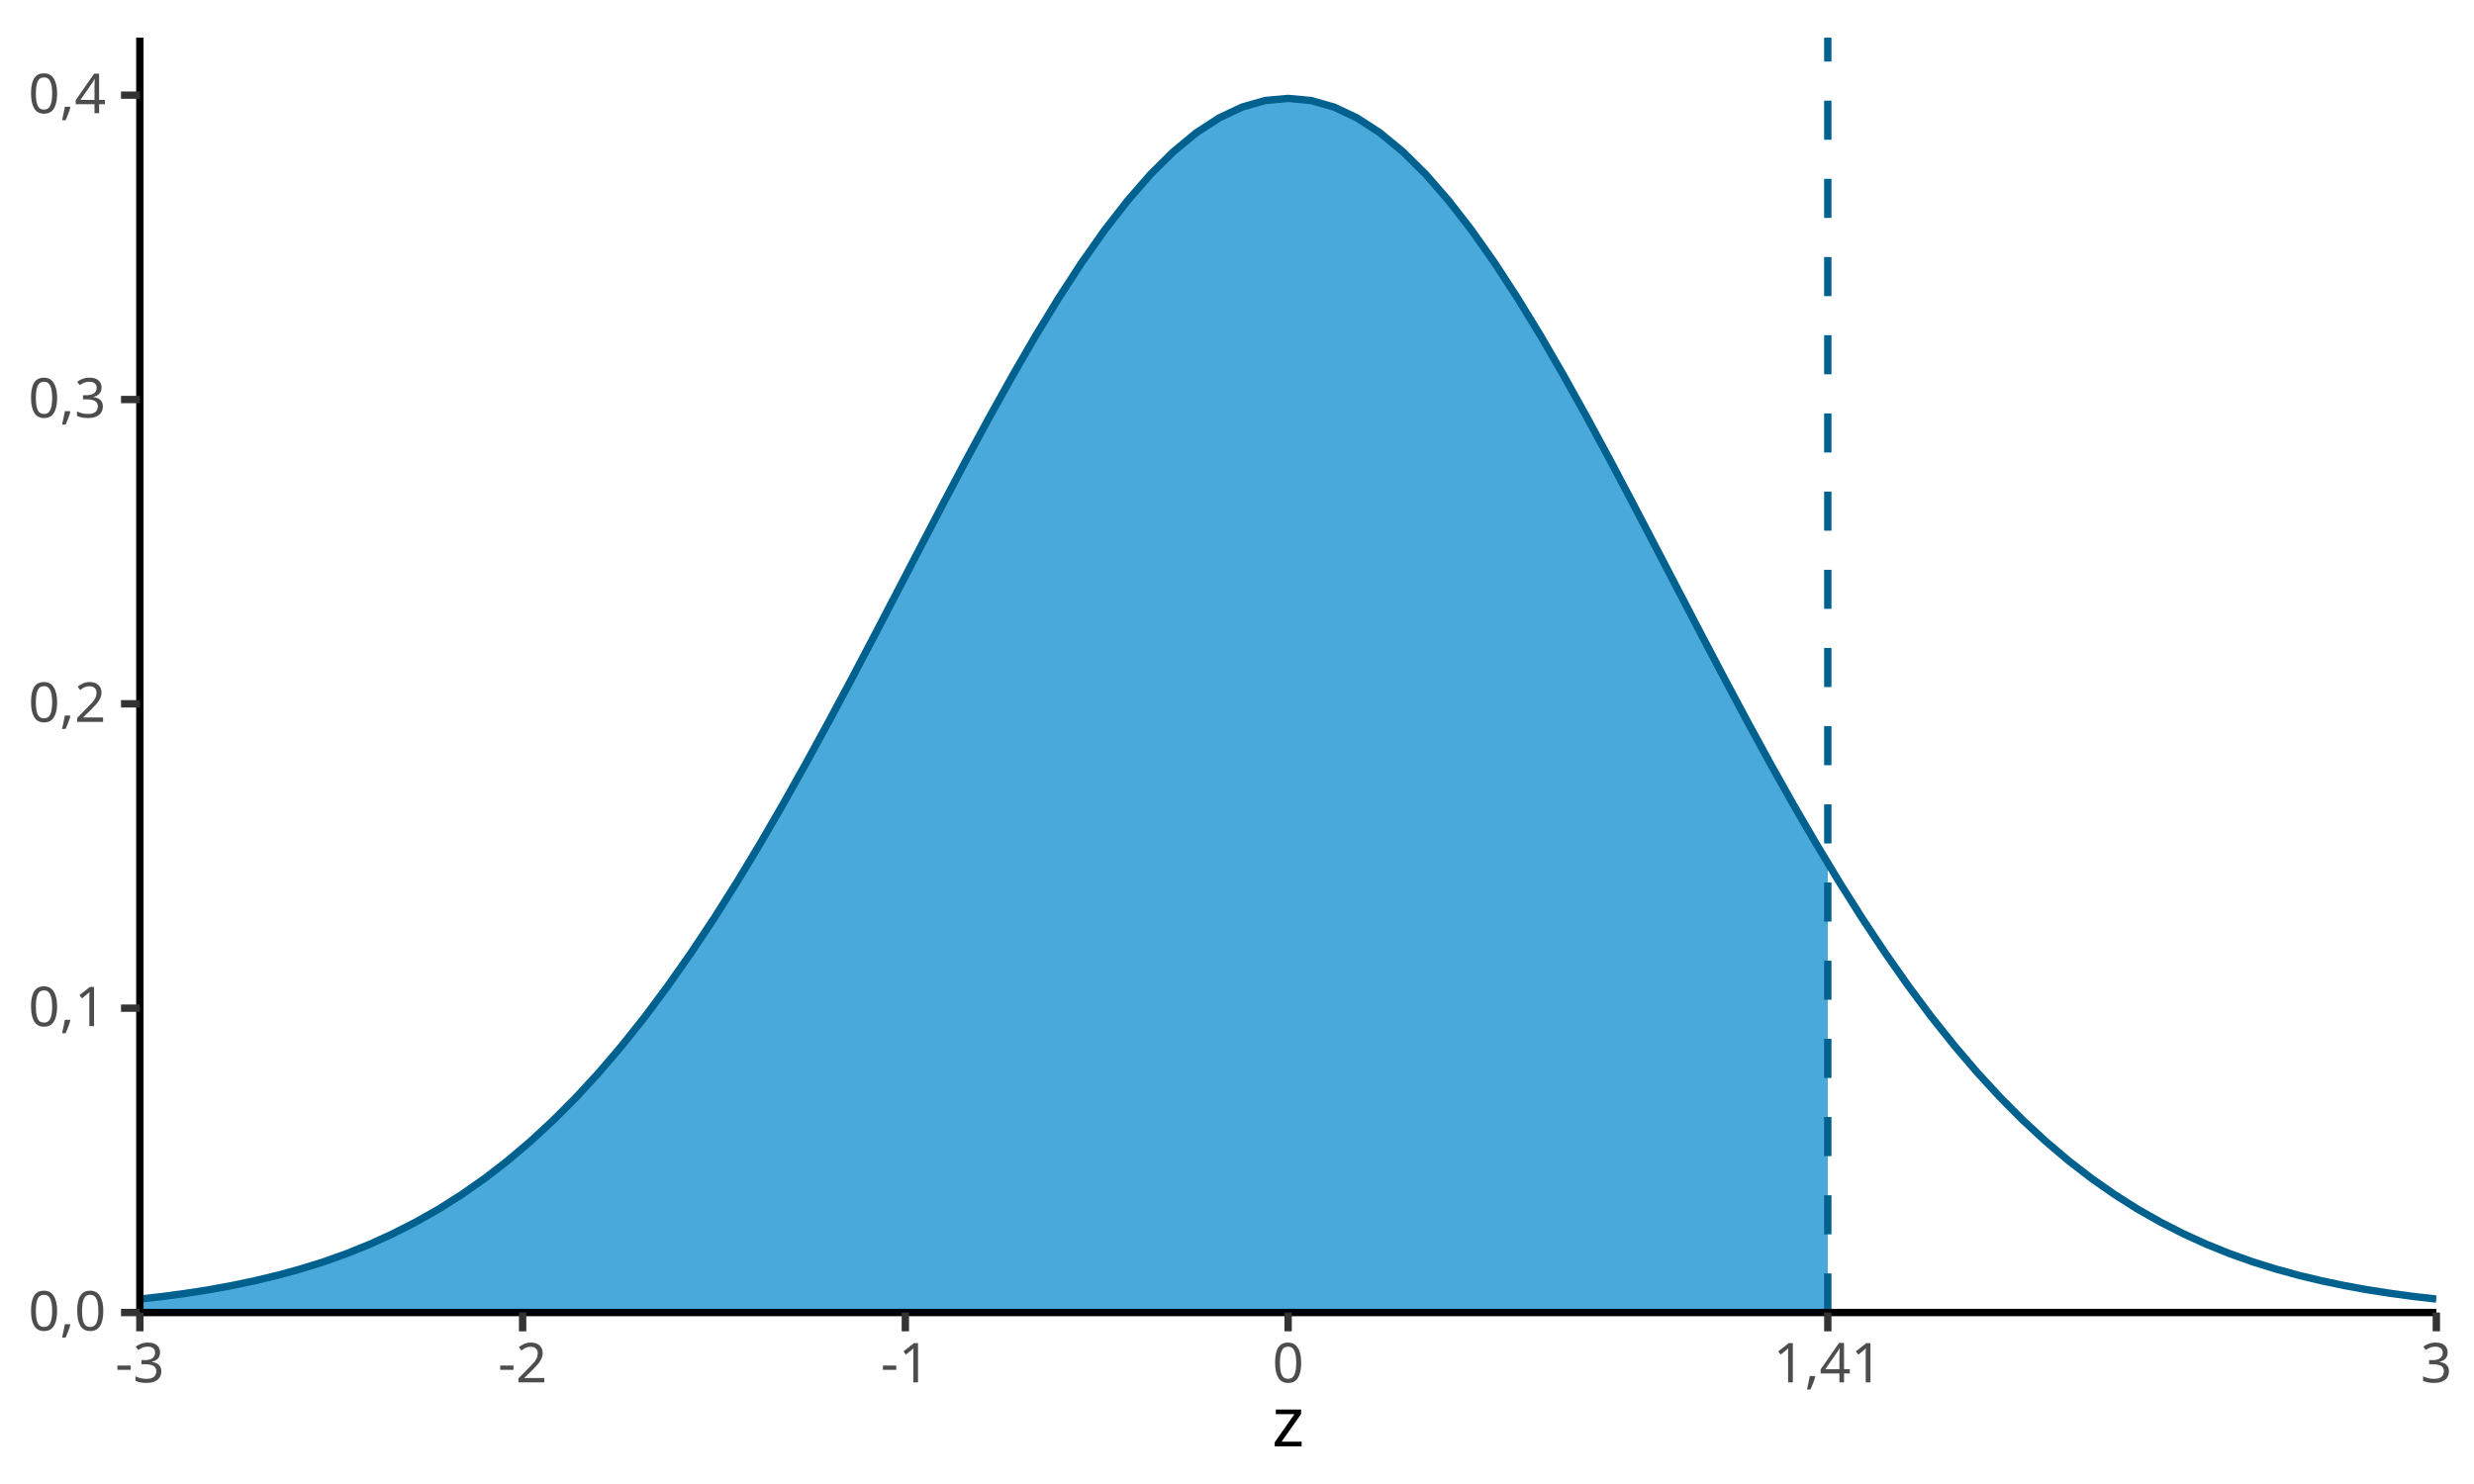
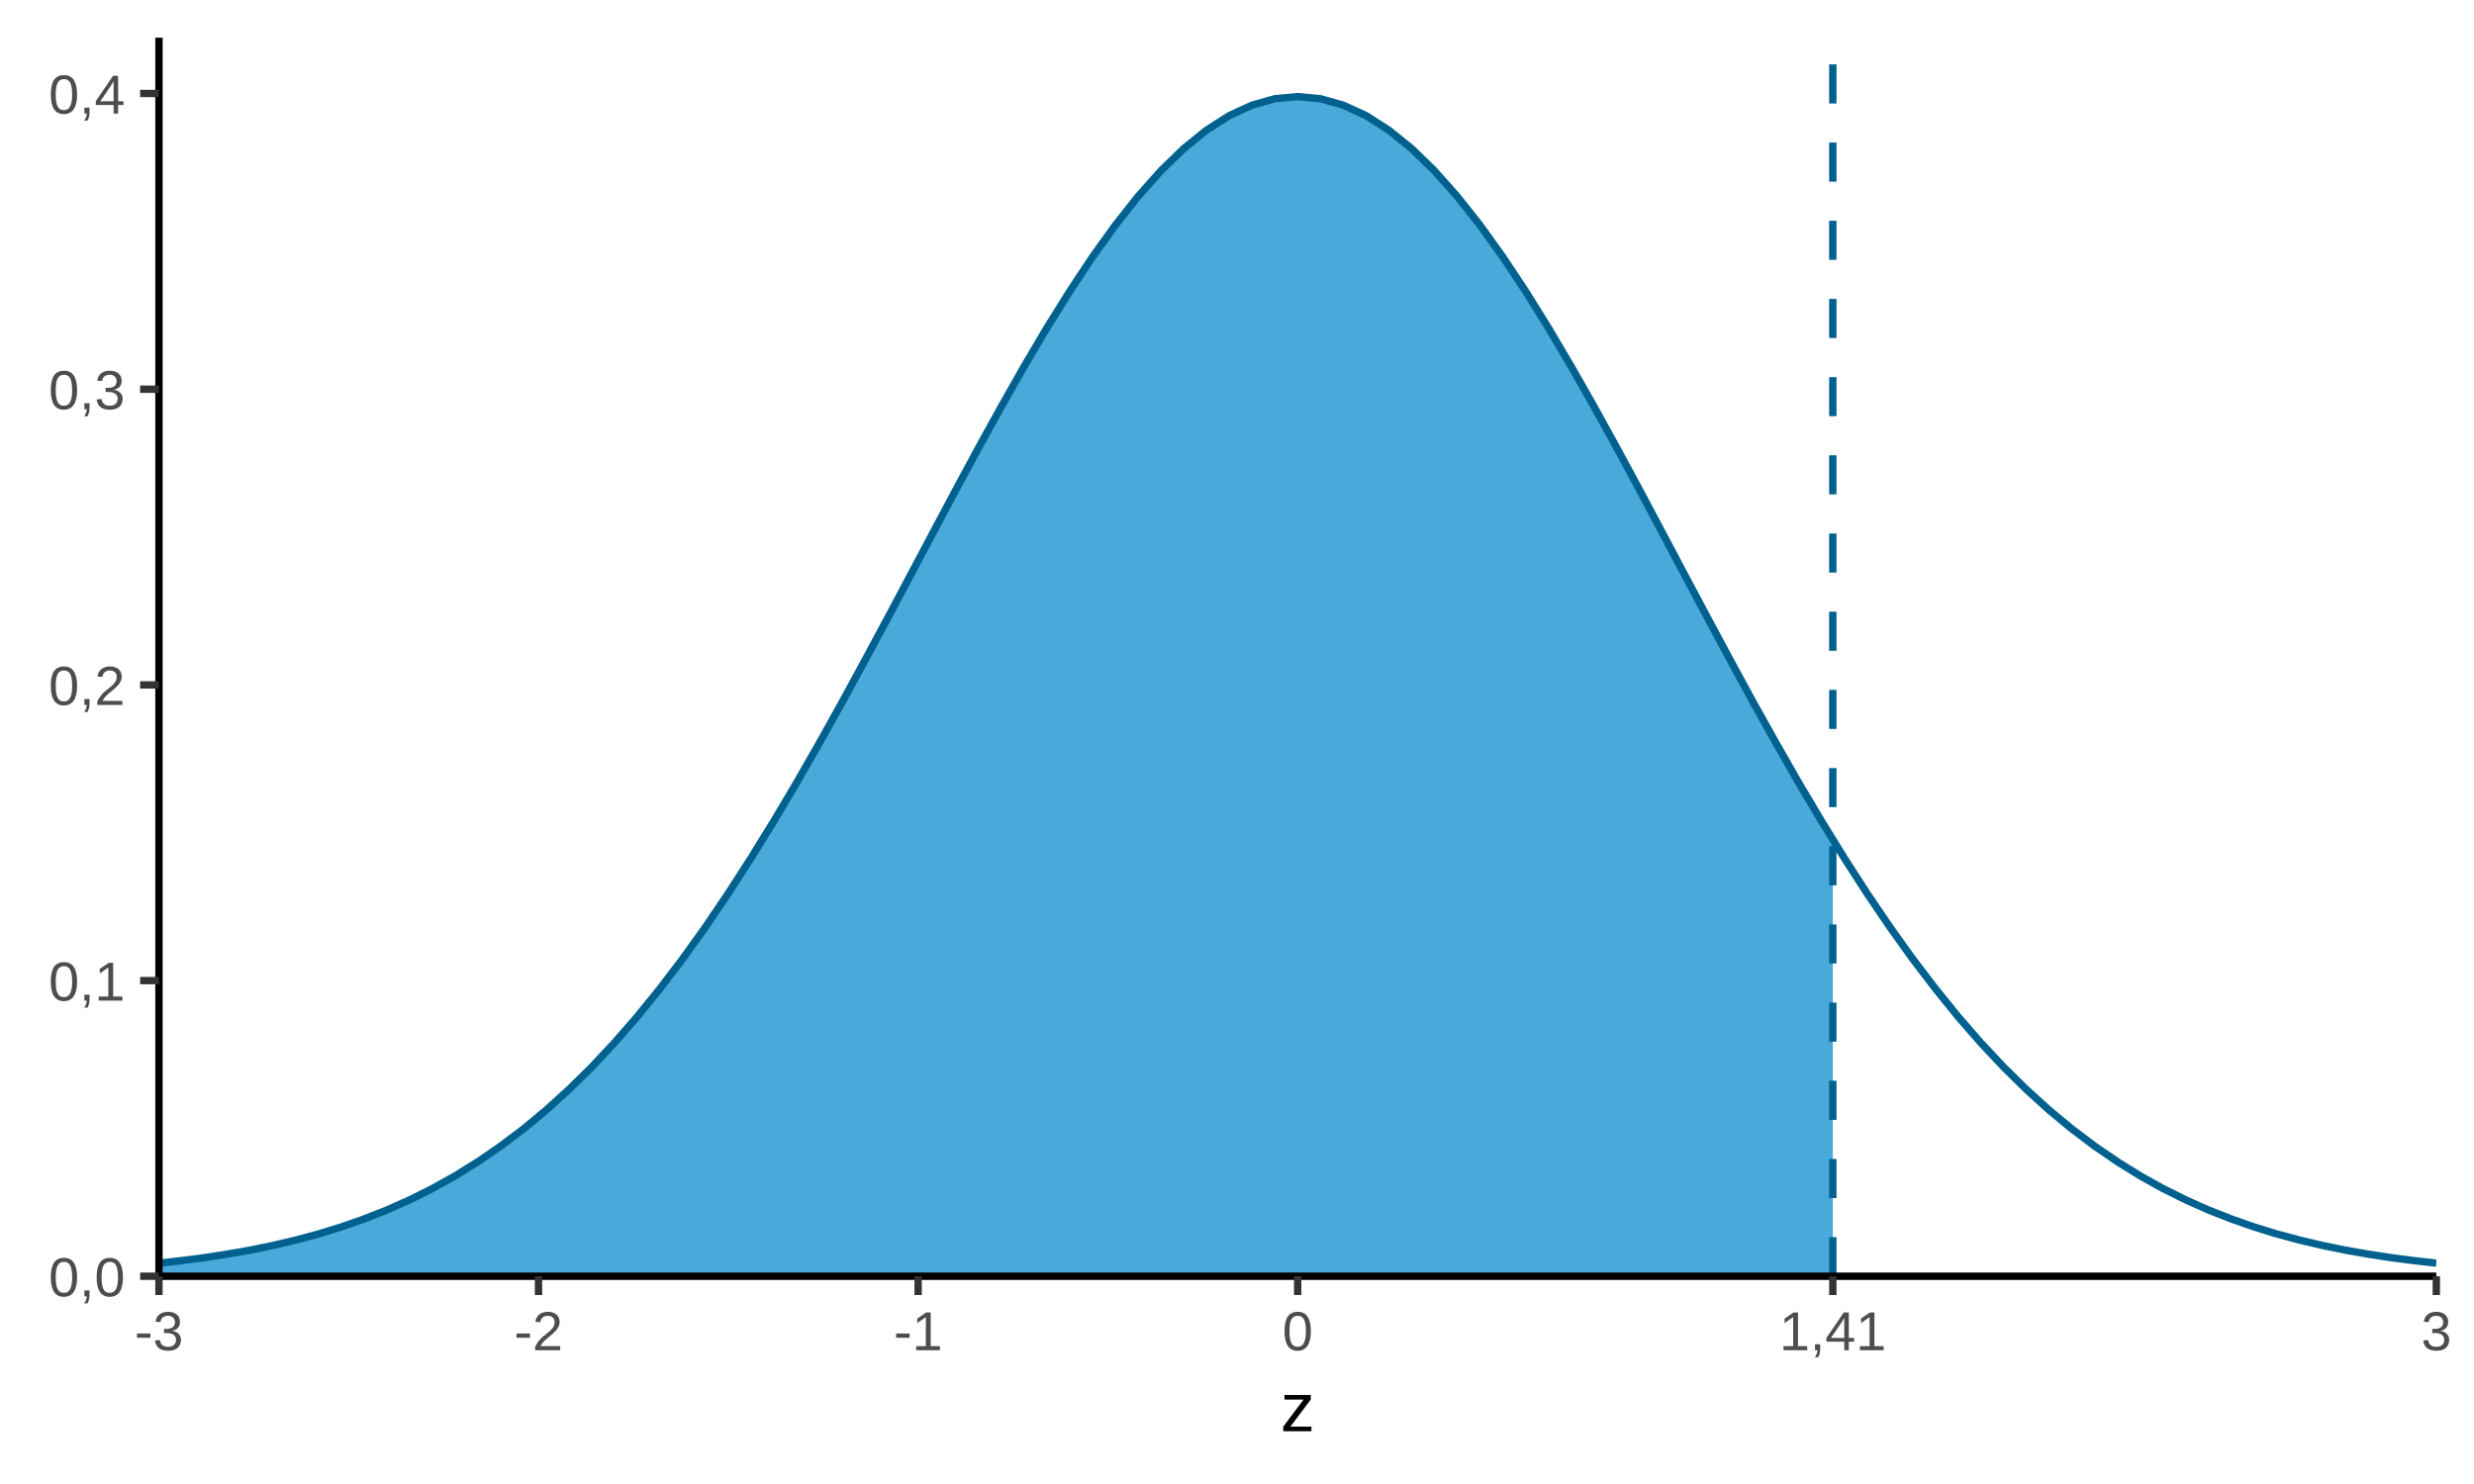
<svg xmlns="http://www.w3.org/2000/svg" class="svglite" width="360.00pt" height="216.00pt" viewBox="0 0 360.00 216.00">
  <defs>
    <style type="text/css">
    .svglite line, .svglite polyline, .svglite polygon, .svglite path, .svglite rect, .svglite circle {
      fill: none;
      stroke: #000000;
      stroke-linecap: round;
      stroke-linejoin: round;
      stroke-miterlimit: 10.00;
    }
    .svglite text {
      white-space: pre;
    }
  </style>
  </defs>
  <rect width="100%" height="100%" style="stroke: none; fill: #FFFFFF;" />
  <defs>
    <clipPath id="cpMC4wMHwzNjAuMDB8MC4wMHwyMTYuMDA=">
      <rect x="0.00" y="0.00" width="360.00" height="216.00" />
    </clipPath>
  </defs>
  <g clip-path="url(#cpMC4wMHwzNjAuMDB8MC4wMHwyMTYuMDA=)">
-     <rect x="0.00" y="0.00" width="360.00" height="216.00" style="stroke-width: 1.07; stroke: #FFFFFF; fill: #FFFFFF;" />
+     <rect x="0" y="0.00" width="360.00" height="216.00" style="stroke-width: 1.07; stroke: #FFFFFF; fill: #FFFFFF;" />
  </g>
  <defs>
-     <clipPath id="cpMjAuMzV8MzU0LjUyfDUuNDh8MTkxLjA0">
-       <rect x="20.35" y="5.48" width="334.17" height="185.56" />
+     <clipPath id="cpMjMuMTN8MzU0LjUyfDUuNDh8MTg1Ljc2">
+       <rect x="23.13" y="5.48" width="331.39" height="180.28" />
    </clipPath>
  </defs>
-   <g clip-path="url(#cpMjAuMzV8MzU0LjUyfDUuNDh8MTkxLjA0)">
-     <rect x="20.35" y="5.48" width="334.17" height="185.56" style="stroke-width: 1.07; stroke: none; fill: #FFFFFF;" />
-     <polygon points="20.35,189.08 22.81,188.80 25.27,188.49 27.72,188.15 30.18,187.76 32.63,187.33 35.09,186.85 37.55,186.32 40.00,185.73 42.46,185.07 44.92,184.35 47.37,183.56 49.83,182.69 52.28,181.74 54.74,180.70 57.20,179.56 59.65,178.33 62.11,176.99 64.56,175.54 67.02,173.97 69.48,172.28 71.93,170.47 74.39,168.52 76.84,166.43 79.30,164.21 81.76,161.84 84.21,159.32 86.67,156.65 89.13,153.83 91.58,150.86 94.04,147.73 96.49,144.45 98.95,141.02 101.41,137.44 103.86,133.72 106.32,129.86 108.77,125.86 111.23,121.74 113.69,117.50 116.14,113.15 118.60,108.71 121.06,104.18 123.51,99.58 125.97,94.93 128.42,90.23 130.88,85.51 133.34,80.79 135.79,76.07 138.25,71.39 140.70,66.76 143.16,62.20 145.62,57.73 148.07,53.38 150.53,49.16 152.98,45.09 155.44,41.20 157.90,37.51 160.35,34.02 162.81,30.78 165.27,27.78 167.72,25.05 170.18,22.60 172.63,20.45 175.09,18.61 177.55,17.08 180.00,15.88 182.46,15.02 184.91,14.50 187.37,14.32 189.83,14.48 192.28,14.98 194.74,15.83 197.20,17.01 199.65,18.51 202.11,20.34 204.56,22.48 207.02,24.91 209.48,27.62 211.93,30.61 214.39,33.84 216.84,37.31 219.30,40.99 221.76,44.87 224.21,48.93 226.67,53.14 229.12,57.49 231.58,61.95 234.04,66.51 236.49,71.14 238.95,75.82 241.41,80.53 243.86,85.26 246.32,89.98 248.77,94.67 251.23,99.33 253.69,103.93 256.14,108.47 258.60,112.91 261.05,117.27 263.51,121.51 265.97,125.64 265.97,191.04 263.51,191.04 261.05,191.04 258.60,191.04 256.14,191.04 253.69,191.04 251.23,191.04 248.77,191.04 246.32,191.04 243.86,191.04 241.41,191.04 238.95,191.04 236.49,191.04 234.04,191.04 231.58,191.04 229.12,191.04 226.67,191.04 224.21,191.04 221.76,191.04 219.30,191.04 216.84,191.04 214.39,191.04 211.93,191.04 209.48,191.04 207.02,191.04 204.56,191.04 202.11,191.04 199.65,191.04 197.20,191.04 194.74,191.04 192.28,191.04 189.83,191.04 187.37,191.04 184.91,191.04 182.46,191.04 180.00,191.04 177.55,191.04 175.09,191.04 172.63,191.04 170.18,191.04 167.72,191.04 165.27,191.04 162.81,191.04 160.35,191.04 157.90,191.04 155.44,191.04 152.98,191.04 150.53,191.04 148.07,191.04 145.62,191.04 143.16,191.04 140.70,191.04 138.25,191.04 135.79,191.04 133.34,191.04 130.88,191.04 128.42,191.04 125.97,191.04 123.51,191.04 121.06,191.04 118.60,191.04 116.14,191.04 113.69,191.04 111.23,191.04 108.77,191.04 106.32,191.04 103.86,191.04 101.41,191.04 98.95,191.04 96.49,191.04 94.04,191.04 91.58,191.04 89.13,191.04 86.67,191.04 84.21,191.04 81.76,191.04 79.30,191.04 76.84,191.04 74.39,191.04 71.93,191.04 69.48,191.04 67.02,191.04 64.56,191.04 62.11,191.04 59.65,191.04 57.20,191.04 54.74,191.04 52.28,191.04 49.83,191.04 47.37,191.04 44.92,191.04 42.46,191.04 40.00,191.04 37.55,191.04 35.09,191.04 32.63,191.04 30.18,191.04 27.72,191.04 25.27,191.04 22.81,191.04 20.35,191.04 " style="stroke-width: 0.00; stroke: none; stroke-linecap: butt; fill: #48A9DA;" />
-     <polyline points="20.35,189.08 22.81,188.80 25.27,188.49 27.72,188.15 30.18,187.76 32.63,187.33 35.09,186.85 37.55,186.32 40.00,185.73 42.46,185.07 44.92,184.35 47.37,183.56 49.83,182.69 52.28,181.74 54.74,180.70 57.20,179.56 59.65,178.33 62.11,176.99 64.56,175.54 67.02,173.97 69.48,172.28 71.93,170.47 74.39,168.52 76.84,166.43 79.30,164.21 81.76,161.84 84.21,159.32 86.67,156.65 89.13,153.83 91.58,150.86 94.04,147.73 96.49,144.45 98.95,141.02 101.41,137.44 103.86,133.72 106.32,129.86 108.77,125.86 111.23,121.74 113.69,117.50 116.14,113.15 118.60,108.71 121.06,104.18 123.51,99.58 125.97,94.93 128.42,90.23 130.88,85.51 133.34,80.79 135.79,76.07 138.25,71.39 140.70,66.76 143.16,62.20 145.62,57.73 148.07,53.38 150.53,49.16 152.98,45.09 155.44,41.20 157.90,37.51 160.35,34.02 162.81,30.78 165.27,27.78 167.72,25.05 170.18,22.60 172.63,20.45 175.09,18.61 177.55,17.08 180.00,15.88 182.46,15.02 184.91,14.50 187.37,14.32 189.83,14.48 192.28,14.98 194.74,15.83 197.20,17.01 199.65,18.51 202.11,20.34 204.56,22.48 207.02,24.91 209.48,27.62 211.93,30.61 214.39,33.84 216.84,37.31 219.30,40.99 221.76,44.87 224.21,48.93 226.67,53.14 229.12,57.49 231.58,61.95 234.04,66.51 236.49,71.14 238.95,75.82 241.41,80.53 243.86,85.26 246.32,89.98 248.77,94.67 251.23,99.33 253.69,103.93 256.14,108.47 258.60,112.91 261.05,117.27 263.51,121.51 265.97,125.64 " style="stroke-width: 1.07; stroke: none; stroke-linecap: butt;" />
-     <polyline points="265.97,191.04 263.51,191.04 261.05,191.04 258.60,191.04 256.14,191.04 253.69,191.04 251.23,191.04 248.77,191.04 246.32,191.04 243.86,191.04 241.41,191.04 238.95,191.04 236.49,191.04 234.04,191.04 231.58,191.04 229.12,191.04 226.67,191.04 224.21,191.04 221.76,191.04 219.30,191.04 216.84,191.04 214.39,191.04 211.93,191.04 209.48,191.04 207.02,191.04 204.56,191.04 202.11,191.04 199.65,191.04 197.20,191.04 194.74,191.04 192.28,191.04 189.83,191.04 187.37,191.04 184.91,191.04 182.46,191.04 180.00,191.04 177.55,191.04 175.09,191.04 172.63,191.04 170.18,191.04 167.72,191.04 165.27,191.04 162.81,191.04 160.35,191.04 157.90,191.04 155.44,191.04 152.98,191.04 150.53,191.04 148.07,191.04 145.62,191.04 143.16,191.04 140.70,191.04 138.25,191.04 135.79,191.04 133.34,191.04 130.88,191.04 128.42,191.04 125.97,191.04 123.51,191.04 121.06,191.04 118.60,191.04 116.14,191.04 113.69,191.04 111.23,191.04 108.77,191.04 106.32,191.04 103.86,191.04 101.41,191.04 98.95,191.04 96.49,191.04 94.04,191.04 91.58,191.04 89.13,191.04 86.67,191.04 84.21,191.04 81.76,191.04 79.30,191.04 76.84,191.04 74.39,191.04 71.93,191.04 69.48,191.04 67.02,191.04 64.56,191.04 62.11,191.04 59.65,191.04 57.20,191.04 54.74,191.04 52.28,191.04 49.83,191.04 47.37,191.04 44.92,191.04 42.46,191.04 40.00,191.04 37.55,191.04 35.09,191.04 32.63,191.04 30.18,191.04 27.72,191.04 25.27,191.04 22.81,191.04 20.35,191.04 " style="stroke-width: 1.07; stroke: none; stroke-linecap: butt;" />
-     <line x1="265.97" y1="191.04" x2="265.97" y2="5.48" style="stroke-width: 1.07; stroke: #00618F; stroke-dasharray: 5.69,5.69; stroke-linecap: butt;" />
-     <polyline points="20.35,189.08 23.70,188.70 27.04,188.25 30.38,187.73 33.72,187.12 37.06,186.42 40.40,185.62 43.75,184.70 47.09,183.66 50.43,182.47 53.77,181.12 57.11,179.60 60.45,177.90 63.80,176.01 67.14,173.89 70.48,171.56 73.82,168.98 77.16,166.15 80.50,163.06 83.85,159.70 87.19,156.07 90.53,152.15 93.87,147.95 97.21,143.46 100.55,138.70 103.90,133.67 107.24,128.38 110.58,122.84 113.92,117.09 117.26,111.14 120.60,105.02 123.95,98.76 127.29,92.41 130.63,86.00 133.97,79.57 137.31,73.17 140.65,66.85 144.00,60.67 147.34,54.67 150.68,48.90 154.02,43.43 157.36,38.29 160.70,33.55 164.05,29.24 167.39,25.40 170.73,22.09 174.07,19.33 177.41,17.16 180.75,15.58 184.10,14.63 187.44,14.32 190.78,14.63 194.12,15.58 197.46,17.16 200.80,19.33 204.15,22.09 207.49,25.40 210.83,29.24 214.17,33.55 217.51,38.29 220.85,43.43 224.20,48.90 227.54,54.67 230.88,60.67 234.22,66.85 237.56,73.17 240.90,79.57 244.25,86.00 247.59,92.41 250.93,98.76 254.27,105.02 257.61,111.14 260.95,117.09 264.30,122.84 267.64,128.38 270.98,133.67 274.32,138.70 277.66,143.46 281.00,147.95 284.35,152.15 287.69,156.07 291.03,159.70 294.37,163.06 297.71,166.15 301.05,168.98 304.40,171.56 307.74,173.89 311.08,176.01 314.42,177.90 317.76,179.60 321.10,181.12 324.45,182.47 327.79,183.66 331.13,184.70 334.47,185.62 337.81,186.42 341.15,187.12 344.50,187.73 347.84,188.25 351.18,188.70 354.52,189.08 " style="stroke-width: 1.07; stroke: #00618F; stroke-linecap: butt;" />
+   <g clip-path="url(#cpMjMuMTN8MzU0LjUyfDUuNDh8MTg1Ljc2)">
+     <rect x="23.13" y="5.48" width="331.39" height="180.28" style="stroke-width: 1.07; stroke: none; fill: #FFFFFF;" />
+     <polygon points="23.13,183.86 25.57,183.59 28.00,183.29 30.44,182.95 32.88,182.58 35.31,182.16 37.75,181.69 40.18,181.17 42.62,180.60 45.05,179.96 47.49,179.27 49.93,178.50 52.36,177.65 54.80,176.73 57.23,175.72 59.67,174.61 62.10,173.41 64.54,172.11 66.98,170.70 69.41,169.18 71.85,167.54 74.28,165.77 76.72,163.88 79.15,161.86 81.59,159.69 84.03,157.39 86.46,154.94 88.90,152.35 91.33,149.61 93.77,146.72 96.20,143.68 98.64,140.50 101.08,137.16 103.51,133.69 105.95,130.07 108.38,126.32 110.82,122.44 113.25,118.43 115.69,114.31 118.13,110.09 120.56,105.77 123.00,101.38 125.43,96.91 127.87,92.38 130.30,87.82 132.74,83.24 135.18,78.65 137.61,74.07 140.05,69.52 142.48,65.02 144.92,60.59 147.35,56.25 149.79,52.02 152.23,47.91 154.66,43.96 157.10,40.18 159.53,36.59 161.97,33.21 164.40,30.06 166.84,27.15 169.28,24.49 171.71,22.11 174.15,20.02 176.58,18.23 179.02,16.75 181.45,15.59 183.89,14.75 186.32,14.24 188.76,14.06 191.20,14.22 193.63,14.71 196.07,15.53 198.50,16.68 200.94,18.14 203.37,19.92 205.81,21.99 208.25,24.36 210.68,26.99 213.12,29.89 215.55,33.03 217.99,36.40 220.42,39.98 222.86,43.75 225.30,47.70 227.73,51.79 230.17,56.01 232.60,60.35 235.04,64.77 237.47,69.27 239.91,73.82 242.35,78.40 244.78,82.99 247.22,87.57 249.65,92.14 252.09,96.66 254.52,101.13 256.96,105.54 259.40,109.86 261.83,114.09 264.27,118.21 266.70,122.22 266.70,185.76 264.27,185.76 261.83,185.76 259.40,185.76 256.96,185.76 254.52,185.76 252.09,185.76 249.65,185.76 247.22,185.76 244.78,185.76 242.35,185.76 239.91,185.76 237.47,185.76 235.04,185.76 232.60,185.76 230.17,185.76 227.73,185.76 225.30,185.76 222.86,185.76 220.42,185.76 217.99,185.76 215.55,185.76 213.12,185.76 210.68,185.76 208.25,185.76 205.81,185.76 203.37,185.76 200.94,185.76 198.50,185.76 196.07,185.76 193.63,185.76 191.20,185.76 188.76,185.76 186.32,185.76 183.89,185.76 181.45,185.76 179.02,185.76 176.58,185.76 174.15,185.76 171.71,185.76 169.28,185.76 166.84,185.76 164.40,185.76 161.97,185.76 159.53,185.76 157.10,185.76 154.66,185.76 152.23,185.76 149.79,185.76 147.35,185.76 144.92,185.76 142.48,185.76 140.05,185.76 137.61,185.76 135.18,185.76 132.74,185.76 130.30,185.76 127.87,185.76 125.43,185.76 123.00,185.76 120.56,185.76 118.13,185.76 115.69,185.76 113.25,185.76 110.82,185.76 108.38,185.76 105.95,185.76 103.51,185.76 101.08,185.76 98.64,185.76 96.20,185.76 93.77,185.76 91.33,185.76 88.90,185.76 86.46,185.76 84.03,185.76 81.59,185.76 79.15,185.76 76.72,185.76 74.28,185.76 71.85,185.76 69.41,185.76 66.98,185.76 64.54,185.76 62.10,185.76 59.67,185.76 57.23,185.76 54.80,185.76 52.36,185.76 49.93,185.76 47.49,185.76 45.05,185.76 42.62,185.76 40.18,185.76 37.75,185.76 35.31,185.76 32.88,185.76 30.44,185.76 28.00,185.76 25.57,185.76 23.13,185.76 " style="stroke-width: 0.00; stroke: none; stroke-linecap: butt; fill: #48A9DA;" />
+     <polyline points="23.13,183.86 25.57,183.59 28.00,183.29 30.44,182.95 32.88,182.58 35.31,182.16 37.75,181.69 40.18,181.17 42.62,180.60 45.05,179.96 47.49,179.27 49.93,178.50 52.36,177.65 54.80,176.73 57.23,175.72 59.67,174.61 62.10,173.41 64.54,172.11 66.98,170.70 69.41,169.18 71.85,167.54 74.28,165.77 76.72,163.88 79.15,161.86 81.59,159.69 84.03,157.39 86.46,154.94 88.90,152.35 91.33,149.61 93.77,146.72 96.20,143.68 98.64,140.50 101.08,137.16 103.51,133.69 105.95,130.07 108.38,126.32 110.82,122.44 113.25,118.43 115.69,114.31 118.13,110.09 120.56,105.77 123.00,101.38 125.43,96.91 127.87,92.38 130.30,87.82 132.74,83.24 135.18,78.65 137.61,74.07 140.05,69.52 142.48,65.02 144.92,60.59 147.35,56.25 149.79,52.02 152.23,47.91 154.66,43.96 157.10,40.18 159.53,36.59 161.97,33.21 164.40,30.06 166.84,27.15 169.28,24.49 171.71,22.11 174.15,20.02 176.58,18.23 179.02,16.75 181.45,15.59 183.89,14.75 186.32,14.24 188.76,14.06 191.20,14.22 193.63,14.71 196.07,15.53 198.50,16.68 200.94,18.14 203.37,19.92 205.81,21.99 208.25,24.36 210.68,26.99 213.12,29.89 215.55,33.03 217.99,36.40 220.42,39.98 222.86,43.75 225.30,47.70 227.73,51.79 230.17,56.01 232.60,60.35 235.04,64.77 237.47,69.27 239.91,73.82 242.35,78.40 244.78,82.99 247.22,87.57 249.65,92.14 252.09,96.66 254.52,101.13 256.96,105.54 259.40,109.86 261.83,114.09 264.27,118.21 266.70,122.22 " style="stroke-width: 1.07; stroke: none; stroke-linecap: butt;" />
+     <polyline points="266.70,185.76 264.27,185.76 261.83,185.76 259.40,185.76 256.96,185.76 254.52,185.76 252.09,185.76 249.65,185.76 247.22,185.76 244.78,185.76 242.35,185.76 239.91,185.76 237.47,185.76 235.04,185.76 232.60,185.76 230.17,185.76 227.73,185.76 225.30,185.76 222.86,185.76 220.42,185.76 217.99,185.76 215.55,185.76 213.12,185.76 210.68,185.76 208.25,185.76 205.81,185.76 203.37,185.76 200.94,185.76 198.50,185.76 196.07,185.76 193.63,185.76 191.20,185.76 188.76,185.76 186.32,185.76 183.89,185.76 181.45,185.76 179.02,185.76 176.58,185.76 174.15,185.76 171.71,185.76 169.28,185.76 166.84,185.76 164.40,185.76 161.97,185.76 159.53,185.76 157.10,185.76 154.66,185.76 152.23,185.76 149.79,185.76 147.35,185.76 144.92,185.76 142.48,185.76 140.05,185.76 137.61,185.76 135.18,185.76 132.74,185.76 130.30,185.76 127.87,185.76 125.43,185.76 123.00,185.76 120.56,185.76 118.13,185.76 115.69,185.76 113.25,185.76 110.82,185.76 108.38,185.76 105.95,185.76 103.51,185.76 101.08,185.76 98.64,185.76 96.20,185.76 93.77,185.76 91.33,185.76 88.90,185.76 86.46,185.76 84.03,185.76 81.59,185.76 79.15,185.76 76.72,185.76 74.28,185.76 71.85,185.76 69.41,185.76 66.98,185.76 64.54,185.76 62.10,185.76 59.67,185.76 57.23,185.76 54.80,185.76 52.36,185.76 49.93,185.76 47.49,185.76 45.05,185.76 42.62,185.76 40.18,185.76 37.75,185.76 35.31,185.76 32.88,185.76 30.44,185.76 28.00,185.76 25.57,185.76 23.13,185.76 " style="stroke-width: 1.07; stroke: none; stroke-linecap: butt;" />
+     <line x1="266.70" y1="185.76" x2="266.70" y2="5.48" style="stroke-width: 1.07; stroke: #00618F; stroke-dasharray: 5.69,5.69; stroke-linecap: butt;" />
+     <polyline points="23.13,183.86 26.45,183.48 29.76,183.05 33.07,182.54 36.39,181.96 39.70,181.28 43.02,180.50 46.33,179.61 49.64,178.59 52.96,177.43 56.27,176.13 59.59,174.65 62.90,173.00 66.21,171.16 69.53,169.10 72.84,166.83 76.16,164.33 79.47,161.58 82.78,158.58 86.10,155.32 89.41,151.78 92.72,147.98 96.04,143.89 99.35,139.54 102.67,134.91 105.98,130.02 109.29,124.88 112.61,119.51 115.92,113.92 119.24,108.13 122.55,102.19 125.86,96.11 129.18,89.94 132.49,83.71 135.81,77.46 139.12,71.24 142.43,65.11 145.75,59.10 149.06,53.27 152.37,47.67 155.69,42.35 159.00,37.36 162.32,32.75 165.63,28.56 168.94,24.84 172.26,21.62 175.57,18.94 178.89,16.82 182.20,15.30 185.51,14.37 188.83,14.06 192.14,14.37 195.45,15.30 198.77,16.82 202.08,18.94 205.40,21.62 208.71,24.84 212.02,28.56 215.34,32.75 218.65,37.36 221.97,42.35 225.28,47.67 228.59,53.27 231.91,59.10 235.22,65.11 238.54,71.24 241.85,77.46 245.16,83.71 248.48,89.94 251.79,96.11 255.10,102.19 258.42,108.13 261.73,113.92 265.05,119.51 268.36,124.88 271.67,130.02 274.99,134.91 278.30,139.54 281.62,143.89 284.93,147.98 288.24,151.78 291.56,155.32 294.87,158.58 298.18,161.58 301.50,164.33 304.81,166.83 308.13,169.10 311.44,171.16 314.75,173.00 318.07,174.65 321.38,176.13 324.70,177.43 328.01,178.59 331.32,179.61 334.64,180.50 337.95,181.28 341.27,181.96 344.58,182.54 347.89,183.05 351.21,183.48 354.52,183.86 " style="stroke-width: 1.07; stroke: #00618F; stroke-linecap: butt;" />
  </g>
  <g clip-path="url(#cpMC4wMHwzNjAuMDB8MC4wMHwyMTYuMDA=)">
-     <polyline points="20.35,191.04 20.35,5.48 " style="stroke-width: 1.07; stroke-linecap: butt;" />
-     <text x="15.42" y="193.66" text-anchor="end" style="font-size: 8.00px;fill: #4D4D4D; font-family: &quot;Source Sans Pro&quot;;" textLength="9.94px" lengthAdjust="spacingAndGlyphs">0,0</text>
-     <text x="15.42" y="149.36" text-anchor="end" style="font-size: 8.00px;fill: #4D4D4D; font-family: &quot;Source Sans Pro&quot;;" textLength="9.94px" lengthAdjust="spacingAndGlyphs">0,1</text>
-     <text x="15.42" y="105.07" text-anchor="end" style="font-size: 8.00px;fill: #4D4D4D; font-family: &quot;Source Sans Pro&quot;;" textLength="9.94px" lengthAdjust="spacingAndGlyphs">0,2</text>
-     <text x="15.42" y="60.77" text-anchor="end" style="font-size: 8.00px;fill: #4D4D4D; font-family: &quot;Source Sans Pro&quot;;" textLength="9.94px" lengthAdjust="spacingAndGlyphs">0,3</text>
-     <text x="15.42" y="16.47" text-anchor="end" style="font-size: 8.00px;fill: #4D4D4D; font-family: &quot;Source Sans Pro&quot;;" textLength="9.94px" lengthAdjust="spacingAndGlyphs">0,4</text>
-     <polyline points="17.61,191.04 20.35,191.04 " style="stroke-width: 1.07; stroke: #333333; stroke-linecap: butt;" />
-     <polyline points="17.61,146.74 20.35,146.74 " style="stroke-width: 1.07; stroke: #333333; stroke-linecap: butt;" />
-     <polyline points="17.61,102.44 20.35,102.44 " style="stroke-width: 1.07; stroke: #333333; stroke-linecap: butt;" />
-     <polyline points="17.61,58.15 20.35,58.15 " style="stroke-width: 1.07; stroke: #333333; stroke-linecap: butt;" />
-     <polyline points="17.61,13.85 20.35,13.85 " style="stroke-width: 1.07; stroke: #333333; stroke-linecap: butt;" />
-     <polyline points="20.35,191.04 354.52,191.04 " style="stroke-width: 1.07; stroke-linecap: butt;" />
-     <polyline points="20.35,193.78 20.35,191.04 " style="stroke-width: 1.07; stroke: #333333; stroke-linecap: butt;" />
-     <polyline points="76.05,193.78 76.05,191.04 " style="stroke-width: 1.07; stroke: #333333; stroke-linecap: butt;" />
-     <polyline points="131.74,193.78 131.74,191.04 " style="stroke-width: 1.07; stroke: #333333; stroke-linecap: butt;" />
-     <polyline points="187.44,193.78 187.44,191.04 " style="stroke-width: 1.07; stroke: #333333; stroke-linecap: butt;" />
-     <polyline points="265.97,193.78 265.97,191.04 " style="stroke-width: 1.07; stroke: #333333; stroke-linecap: butt;" />
-     <polyline points="354.52,193.78 354.52,191.04 " style="stroke-width: 1.07; stroke: #333333; stroke-linecap: butt;" />
-     <text x="20.35" y="201.21" text-anchor="middle" style="font-size: 8.00px;fill: #4D4D4D; font-family: &quot;Source Sans Pro&quot;;" textLength="6.47px" lengthAdjust="spacingAndGlyphs">-3</text>
-     <text x="76.05" y="201.21" text-anchor="middle" style="font-size: 8.00px;fill: #4D4D4D; font-family: &quot;Source Sans Pro&quot;;" textLength="6.47px" lengthAdjust="spacingAndGlyphs">-2</text>
-     <text x="131.74" y="201.21" text-anchor="middle" style="font-size: 8.00px;fill: #4D4D4D; font-family: &quot;Source Sans Pro&quot;;" textLength="6.47px" lengthAdjust="spacingAndGlyphs">-1</text>
-     <text x="187.44" y="201.21" text-anchor="middle" style="font-size: 8.00px;fill: #4D4D4D; font-family: &quot;Source Sans Pro&quot;;" textLength="3.97px" lengthAdjust="spacingAndGlyphs">0</text>
-     <text x="265.97" y="201.21" text-anchor="middle" style="font-size: 8.00px;fill: #4D4D4D; font-family: &quot;Source Sans Pro&quot;;" textLength="13.92px" lengthAdjust="spacingAndGlyphs">1,41</text>
-     <text x="354.52" y="201.21" text-anchor="middle" style="font-size: 8.00px;fill: #4D4D4D; font-family: &quot;Source Sans Pro&quot;;" textLength="3.97px" lengthAdjust="spacingAndGlyphs">3</text>
-     <text x="187.44" y="210.52" text-anchor="middle" style="font-size: 10.00px; font-family: &quot;Source Sans Pro&quot;;" textLength="4.25px" lengthAdjust="spacingAndGlyphs">z</text>
+     <polyline points="23.13,185.76 23.13,5.48 " style="stroke-width: 1.07; stroke-linecap: butt;" />
+     <text x="18.20" y="188.68" text-anchor="end" style="font-size: 8.00px;fill: #4D4D4D; font-family: &quot;Liberation Sans&quot;;" textLength="12.72px" lengthAdjust="spacingAndGlyphs">0,0</text>
+     <text x="18.20" y="145.64" text-anchor="end" style="font-size: 8.00px;fill: #4D4D4D; font-family: &quot;Liberation Sans&quot;;" textLength="12.72px" lengthAdjust="spacingAndGlyphs">0,1</text>
+     <text x="18.20" y="102.60" text-anchor="end" style="font-size: 8.00px;fill: #4D4D4D; font-family: &quot;Liberation Sans&quot;;" textLength="12.72px" lengthAdjust="spacingAndGlyphs">0,2</text>
+     <text x="18.20" y="59.56" text-anchor="end" style="font-size: 8.00px;fill: #4D4D4D; font-family: &quot;Liberation Sans&quot;;" textLength="12.72px" lengthAdjust="spacingAndGlyphs">0,3</text>
+     <text x="18.20" y="16.53" text-anchor="end" style="font-size: 8.00px;fill: #4D4D4D; font-family: &quot;Liberation Sans&quot;;" textLength="12.72px" lengthAdjust="spacingAndGlyphs">0,4</text>
+     <polyline points="20.39,185.76 23.13,185.76 " style="stroke-width: 1.07; stroke: #333333; stroke-linecap: butt;" />
+     <polyline points="20.39,142.73 23.13,142.73 " style="stroke-width: 1.07; stroke: #333333; stroke-linecap: butt;" />
+     <polyline points="20.39,99.69 23.13,99.69 " style="stroke-width: 1.07; stroke: #333333; stroke-linecap: butt;" />
+     <polyline points="20.39,56.65 23.13,56.65 " style="stroke-width: 1.07; stroke: #333333; stroke-linecap: butt;" />
+     <polyline points="20.39,13.61 23.13,13.61 " style="stroke-width: 1.07; stroke: #333333; stroke-linecap: butt;" />
+     <polyline points="23.13,185.76 354.52,185.76 " style="stroke-width: 1.07; stroke-linecap: butt;" />
+     <polyline points="23.13,188.50 23.13,185.76 " style="stroke-width: 1.07; stroke: #333333; stroke-linecap: butt;" />
+     <polyline points="78.36,188.50 78.36,185.76 " style="stroke-width: 1.07; stroke: #333333; stroke-linecap: butt;" />
+     <polyline points="133.60,188.50 133.60,185.76 " style="stroke-width: 1.07; stroke: #333333; stroke-linecap: butt;" />
+     <polyline points="188.83,188.50 188.83,185.76 " style="stroke-width: 1.07; stroke: #333333; stroke-linecap: butt;" />
+     <polyline points="266.70,188.50 266.70,185.76 " style="stroke-width: 1.07; stroke: #333333; stroke-linecap: butt;" />
+     <polyline points="354.52,188.50 354.52,185.76 " style="stroke-width: 1.07; stroke: #333333; stroke-linecap: butt;" />
+     <text x="23.13" y="196.53" text-anchor="middle" style="font-size: 8.00px;fill: #4D4D4D; font-family: &quot;Liberation Sans&quot;;" textLength="7.98px" lengthAdjust="spacingAndGlyphs">-3</text>
+     <text x="78.36" y="196.53" text-anchor="middle" style="font-size: 8.00px;fill: #4D4D4D; font-family: &quot;Liberation Sans&quot;;" textLength="7.98px" lengthAdjust="spacingAndGlyphs">-2</text>
+     <text x="133.60" y="196.53" text-anchor="middle" style="font-size: 8.00px;fill: #4D4D4D; font-family: &quot;Liberation Sans&quot;;" textLength="7.98px" lengthAdjust="spacingAndGlyphs">-1</text>
+     <text x="188.83" y="196.53" text-anchor="middle" style="font-size: 8.00px;fill: #4D4D4D; font-family: &quot;Liberation Sans&quot;;" textLength="5.09px" lengthAdjust="spacingAndGlyphs">0</text>
+     <text x="266.70" y="196.53" text-anchor="middle" style="font-size: 8.00px;fill: #4D4D4D; font-family: &quot;Liberation Sans&quot;;" textLength="17.81px" lengthAdjust="spacingAndGlyphs">1,41</text>
+     <text x="354.52" y="196.53" text-anchor="middle" style="font-size: 8.00px;fill: #4D4D4D; font-family: &quot;Liberation Sans&quot;;" textLength="5.09px" lengthAdjust="spacingAndGlyphs">3</text>
+     <text x="188.83" y="208.32" text-anchor="middle" style="font-size: 10.00px; font-family: &quot;Liberation Sans&quot;;" textLength="5.25px" lengthAdjust="spacingAndGlyphs">z</text>
  </g>
</svg>
